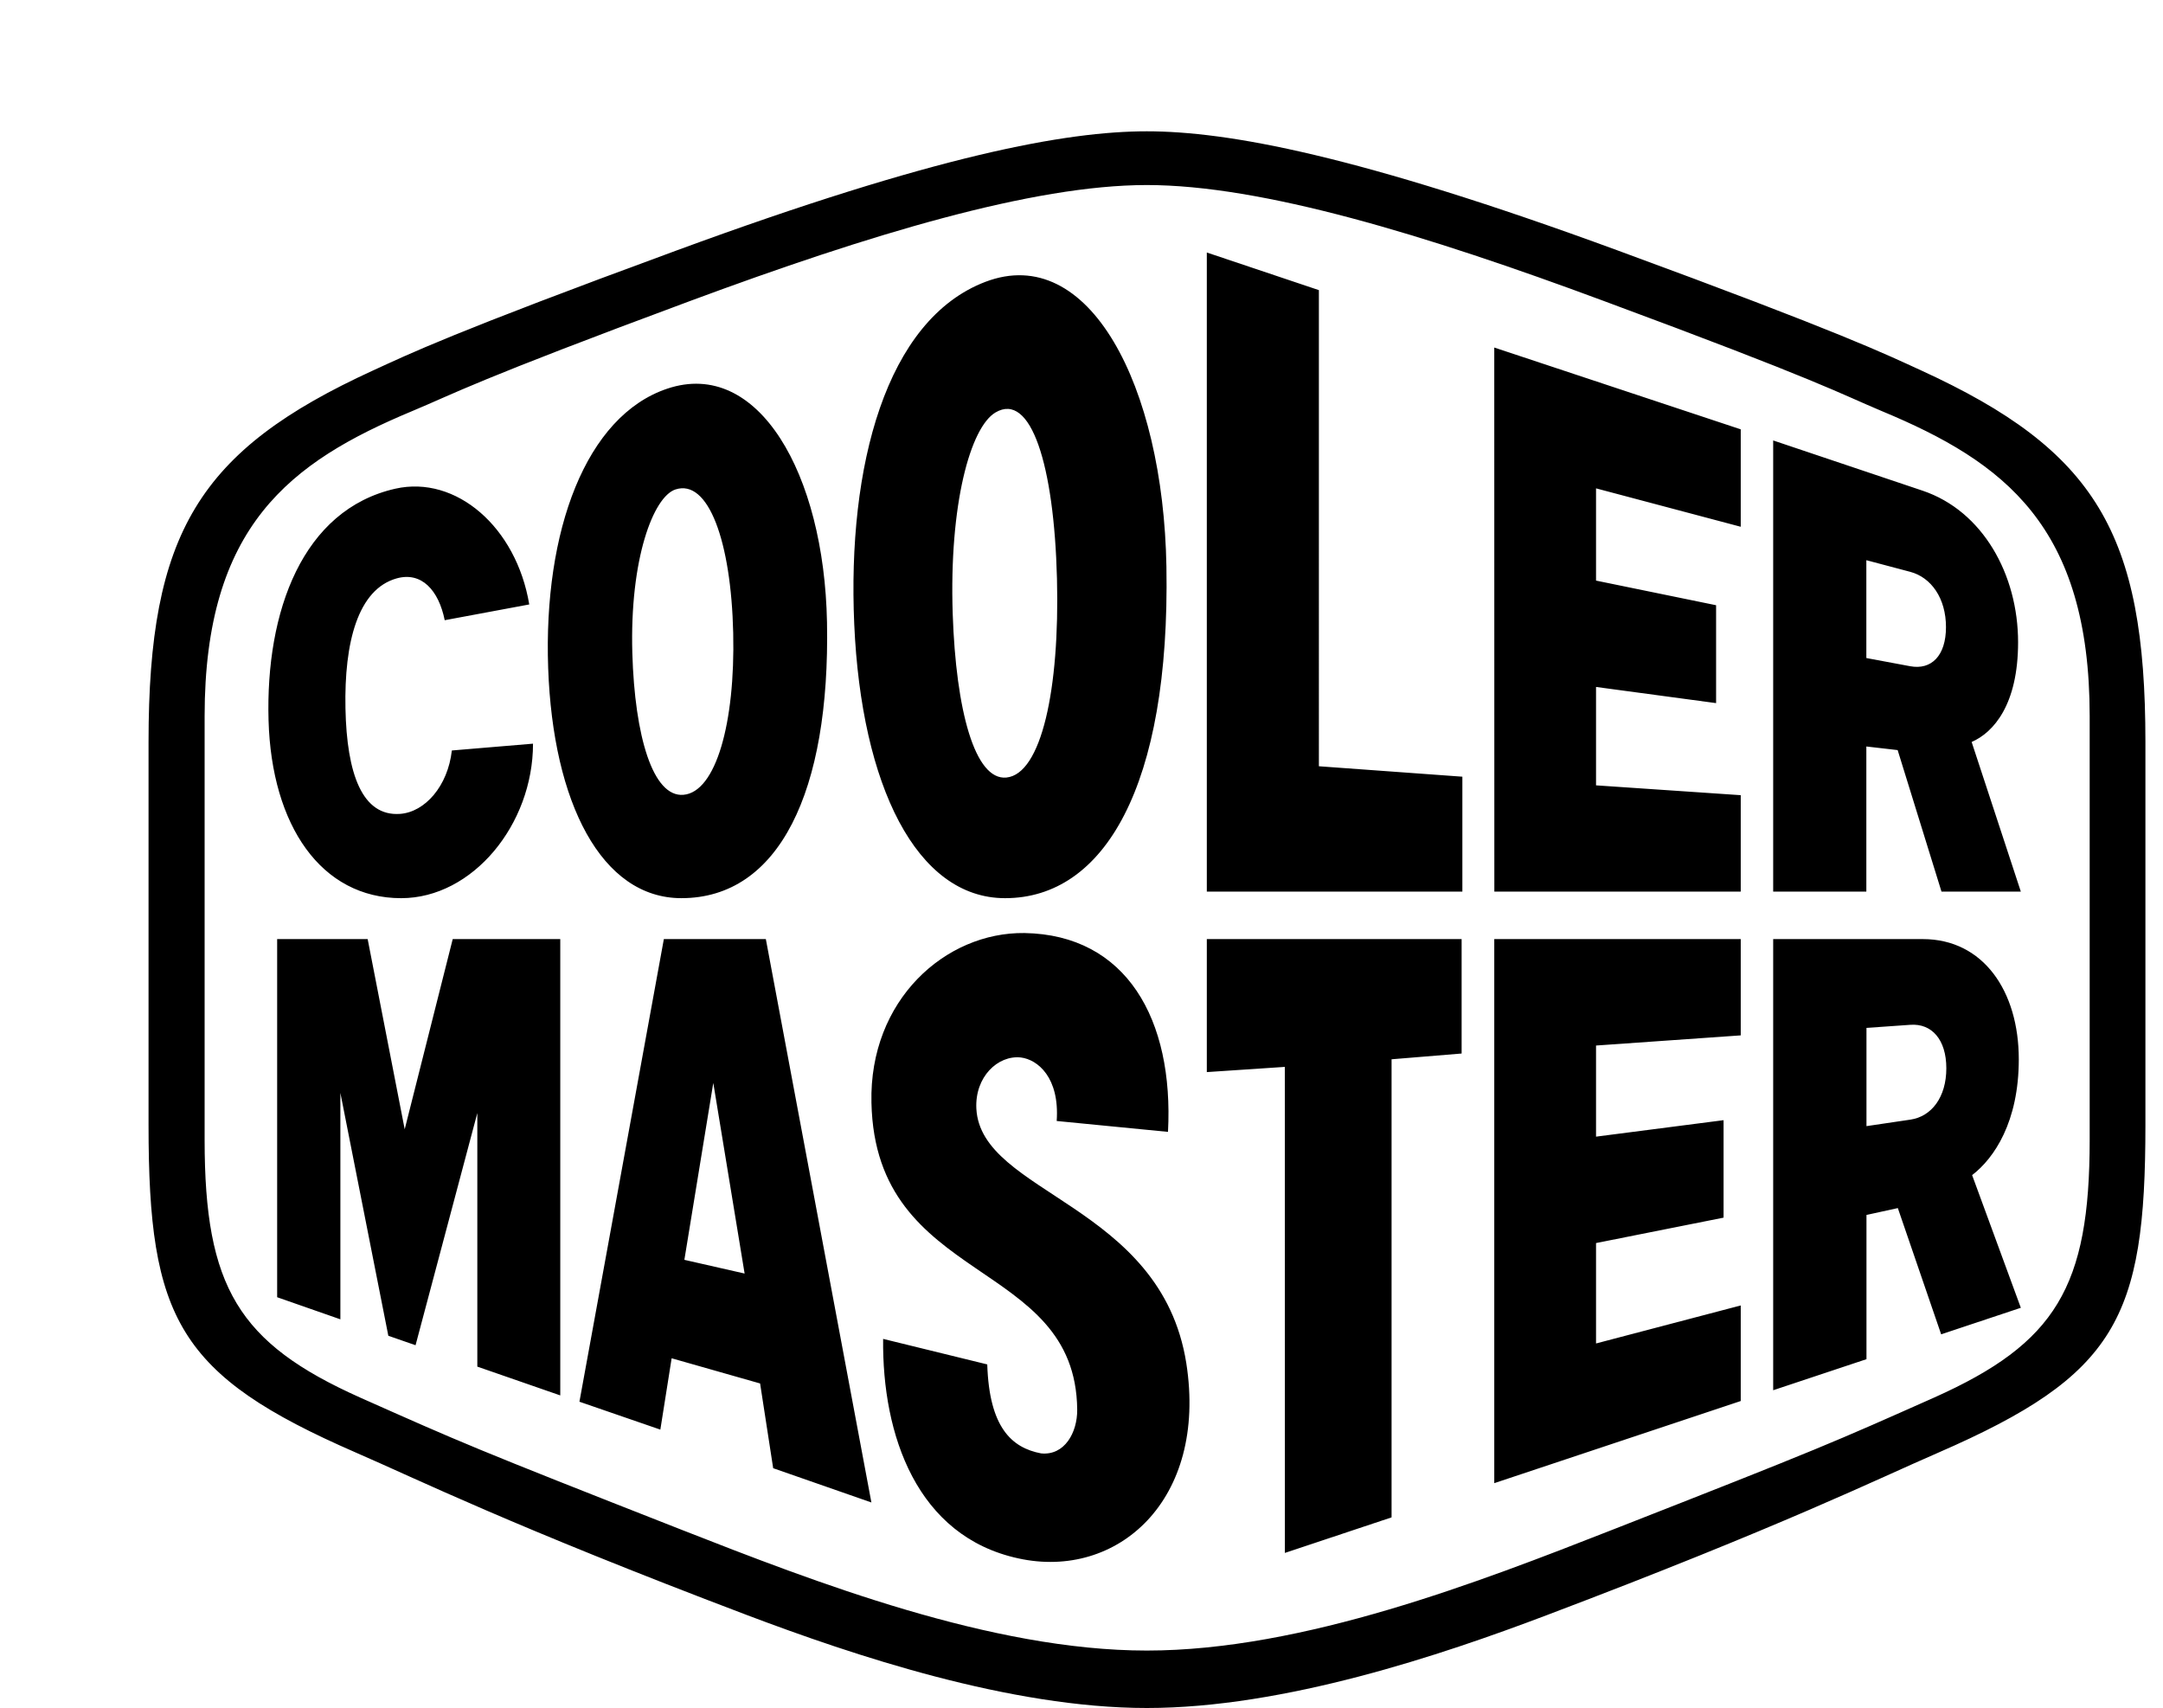
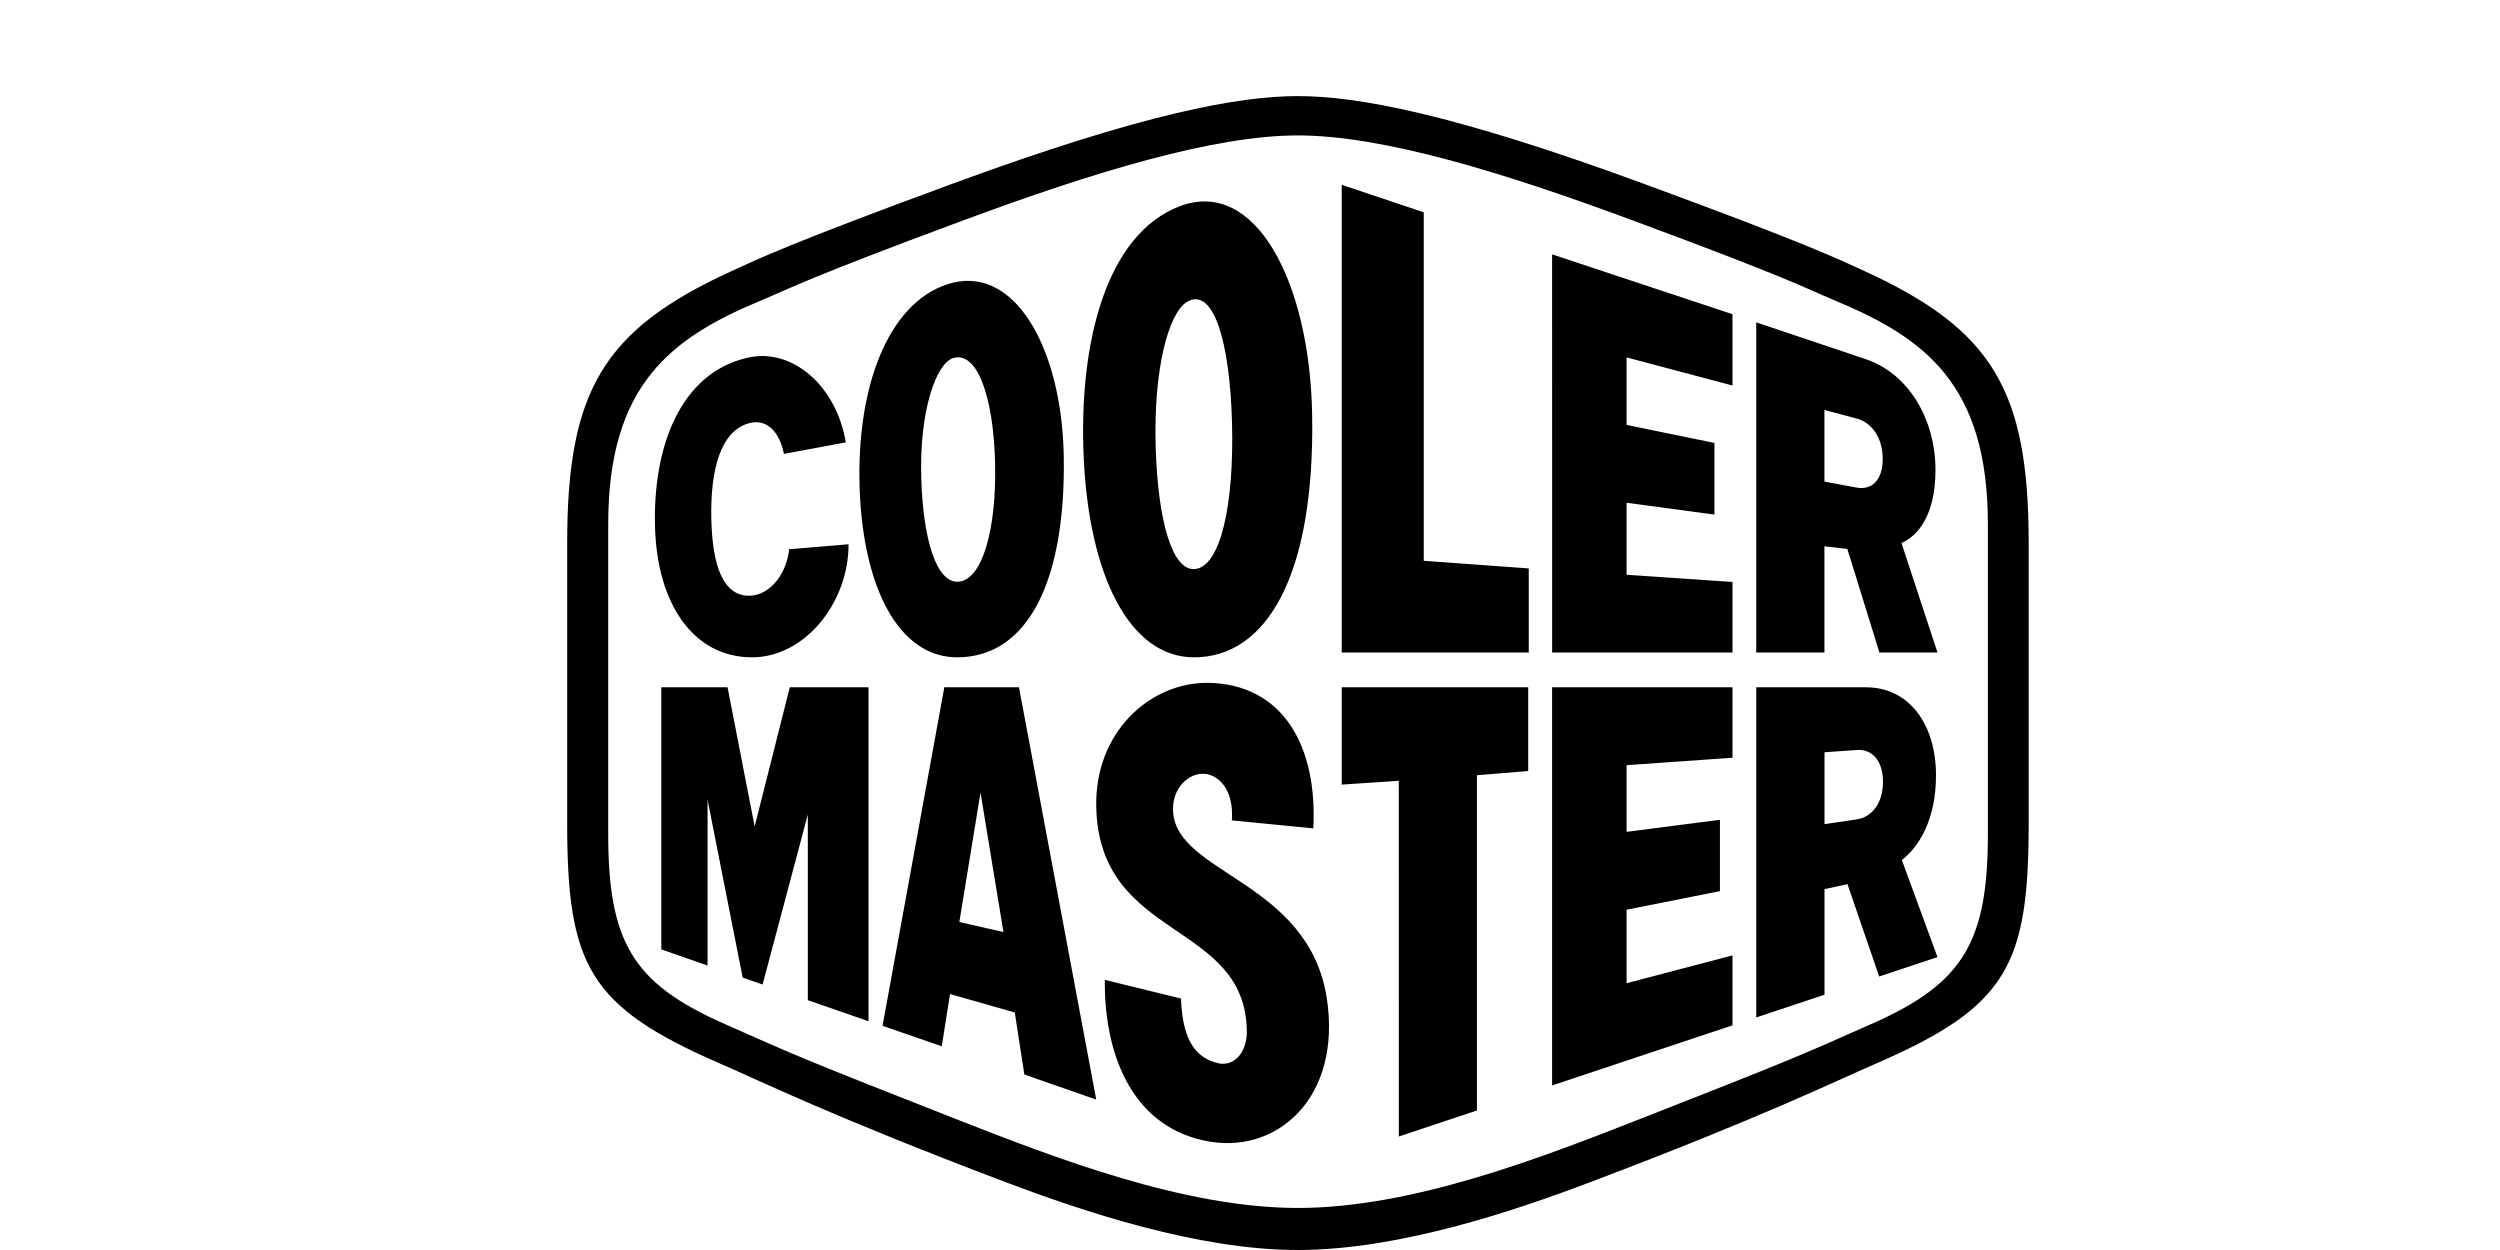
- <svg xmlns="http://www.w3.org/2000/svg" height="1974" viewBox="-332.458 -333.33 5401.916 4335.865" width="2500">
+ <svg xmlns="http://www.w3.org/2000/svg" height="500" viewBox="-332.458 -333.33 5401.916 4335.865" width="1000">
  <path d="M-332.458-333.33h1931.484v1666.666H-332.458z" fill="none" />
  <path d="M304.645 1494.774c-7.68-275.906 86.23-534.433 322.093-587.567 153.826-34.618 306.967 97.335 339.76 293.899l-214.616 39.997c-15.288-75.845-58.687-123.914-122.033-106.14-98.253 27.576-133.346 161.982-129.93 330.048 3.369 165.77 42.354 274.57 138.517 267.763 63.157-4.485 121.335-70.223 131.579-160.97 0 0 167.917-13.87 206.044-17.275 0 205.147-153.293 392.209-334.733 392.209-202.58 0-329.142-183.588-336.681-451.964zm1486.908-243.484c-17.726-400.132 80.108-772.687 332.86-869.104 263.245-100.404 451.698 263.463 459.68 722.898 9.607 558.42-158.125 841.654-409.635 841.654-225.082 0-364.796-286.243-382.905-695.448zm250-25.999c8.236 244.552 56.096 423.03 136.297 415.213 88.68-8.76 135.555-223.61 128.375-504.973-7.378-288.881-66.065-474.967-156.091-421.786-63.788 37.673-117.945 233.54-108.58 511.546zm-1027.031 137.03c-12.222-347.858 95.603-639.678 302.309-708.994 230.96-77.61 398.413 215.78 405.579 593.071 8.11 430.046-121.728 700.307-369.684 700.307-202.79 0-326.1-241.974-338.204-584.384zm213.674-37.532c6.169 211.107 52.204 366.06 129.7 359.554 82.477-6.923 131.662-182.264 126.388-410.911-5.391-233.052-63.207-391.746-146.694-364.203-55.97 18.493-116.293 176.42-109.394 415.56zm1742.96-921.612l-284.513-95.501v1622.358h648.764v-291.693l-364.25-26.472zm1657.15 1147.031l124.878 379.826h-201.431l-111.286-359.218-79.48-9.155v368.373h-236.514V784.78l379.072 127.423c152.966 51.369 242.668 212.944 242.668 384.948 0 157.963-62.077 228.881-117.907 253.057zm-65.146-291.588c0-72.997-37.358-126.167-90.794-140.328l-111.38-29.529v248.373l111.38 20.805c53.436 9.957 90.794-26.277 90.794-99.321zM2686.643 2388.248l198.018-13.206.16 1233.83 270.852-90.272V2355.724l177.85-14.626v-290.483H2686.64zm729.754 1043.507l625.713-208.507v-242.613l-367.362 96.512v-254.903l323.778-64.506v-247.422l-323.778 41.796v-231.284l367.362-25.79v-244.423h-625.713zm1213.118-781.958l123.669 336.764-202.266 67.364-109.987-320.454-79.62 17.412v366.144l-236.838 78.852V2050.615h379.862c153.5 0 243.667 132.16 243.667 305.085 0 158.834-62.403 251.057-118.487 294.097zm-65.472-271.2c0-73.407-37.452-114.18-91.074-110.404l-111.659 7.851v249.386l111.66-16.532c53.622-7.934 91.073-56.919 91.073-130.301zm-2996.899-327.982l267.972 1430.16-249.363-86.973-33.2-215.126-224.56-63.95-28.68 181.115-205.416-70.816 214.314-1174.41zm-53.9 849.02l-79.528-483.89-73.418 449.098zm-862.937-366.213l-94.037-482.807H326.494v909.134l160.507 56.108v-574.822l121.741 616.573 69.12 24 156.823-589.401v643.732l210.562 73.056v-1158.38H772.211zm4419.15-983.6v973.332c0 491.38-74.626 634.6-525.163 830.874-156.357 67.642-392.523 184.878-995.886 413.292-265.624 100.67-665.118 235.215-1014.14 235.215-347.251 0-746.64-134.544-1013.185-235.215-602.597-228.414-838.715-345.65-994.968-413.292C75.555 3157.755 0 3014.534 0 2523.154v-973.331c0-529.598 126.726-739.718 570.385-942.905 91.12-41.634 196.169-93.757 770.979-304.76C2000.314 59.965 2330.249 0 2534.268 0c204.929 0 534.84 59.964 1194.661 302.159 574.834 211.002 679.87 263.125 771.039 304.759 443.658 203.187 569.49 413.307 569.49 942.905zm-141.49-65.11c0-482.69-217.021-645.17-527.832-774.488-109.428-45.978-154.64-75.495-705.893-279.586-453.187-168.36-868.2-294.236-1159.974-294.236-289.982 0-704.962 125.876-1159.076 294.236C824.81 634.73 779.61 664.246 669.38 710.224c-310.01 129.317-527.019 291.798-527.019 774.488v1075.74c0 373.277 85.951 515.72 394.162 653.746 257.782 114.622 283.91 126.807 817.016 336.022 336.822 131.963 785.687 306.492 1180.73 306.492 396.833 0 844.815-174.53 1181.697-306.492 533.918-209.215 560.01-221.4 817.806-336.022 308.232-138.026 394.195-280.469 394.195-653.745zM2101.565 2481.09c-4.078-81.048 54.864-136.135 112.773-129.966 42.887 5.17 98.927 50.915 91.178 161.249l282.574 27.638c15.02-285.49-105.364-500.338-364.367-504.764-200.746-2.602-394.638 170.228-388.493 430.684 10.073 466.543 518.75 392.164 522.376 779.367.416 58.06-32.051 116.884-91.702 110.891-75.114-14.277-131.617-66.376-136.658-225.862l-264.358-64.808c-2.648 243.81 85.359 501.383 343.41 557.248 250.754 55.016 480.715-147.438 426.27-495.528-63.997-404.792-521.481-429.013-533.003-646.149zm1315.018-551.055h625.527v-244.75l-367.362-24.963v-249.79l304.798 41.04v-248.49l-304.798-62.532V906.393l367.362 97.488V756.576l-625.713-207.657z" stroke-width="4.003" />
</svg>
